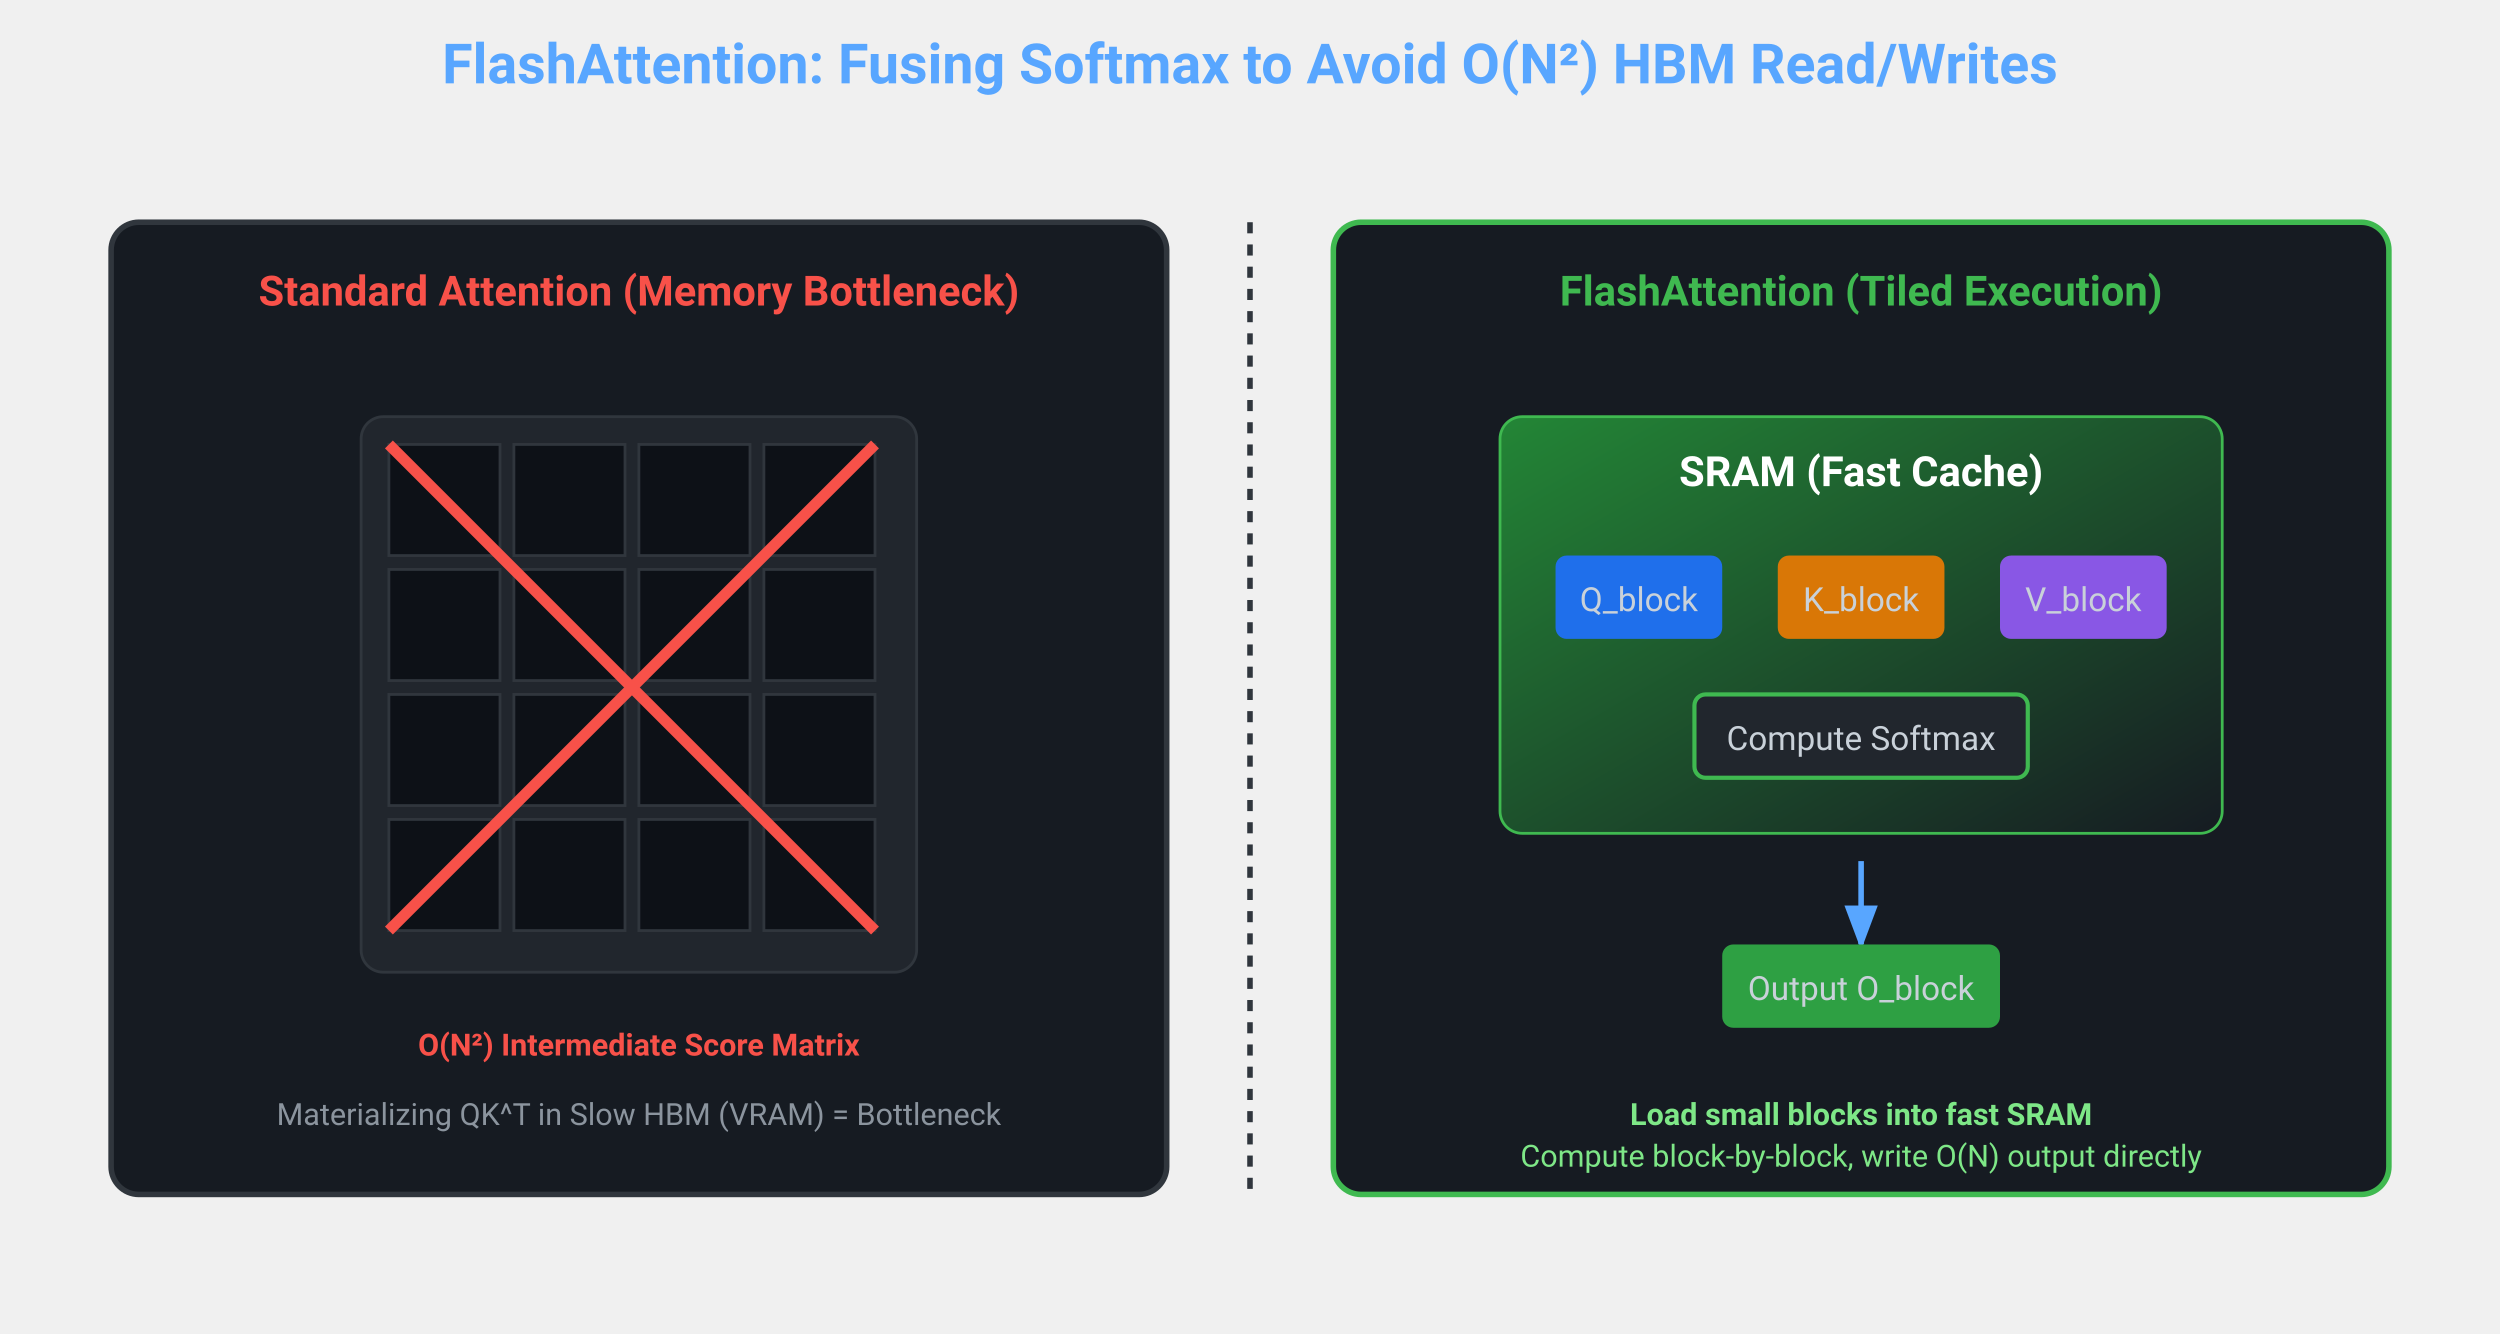
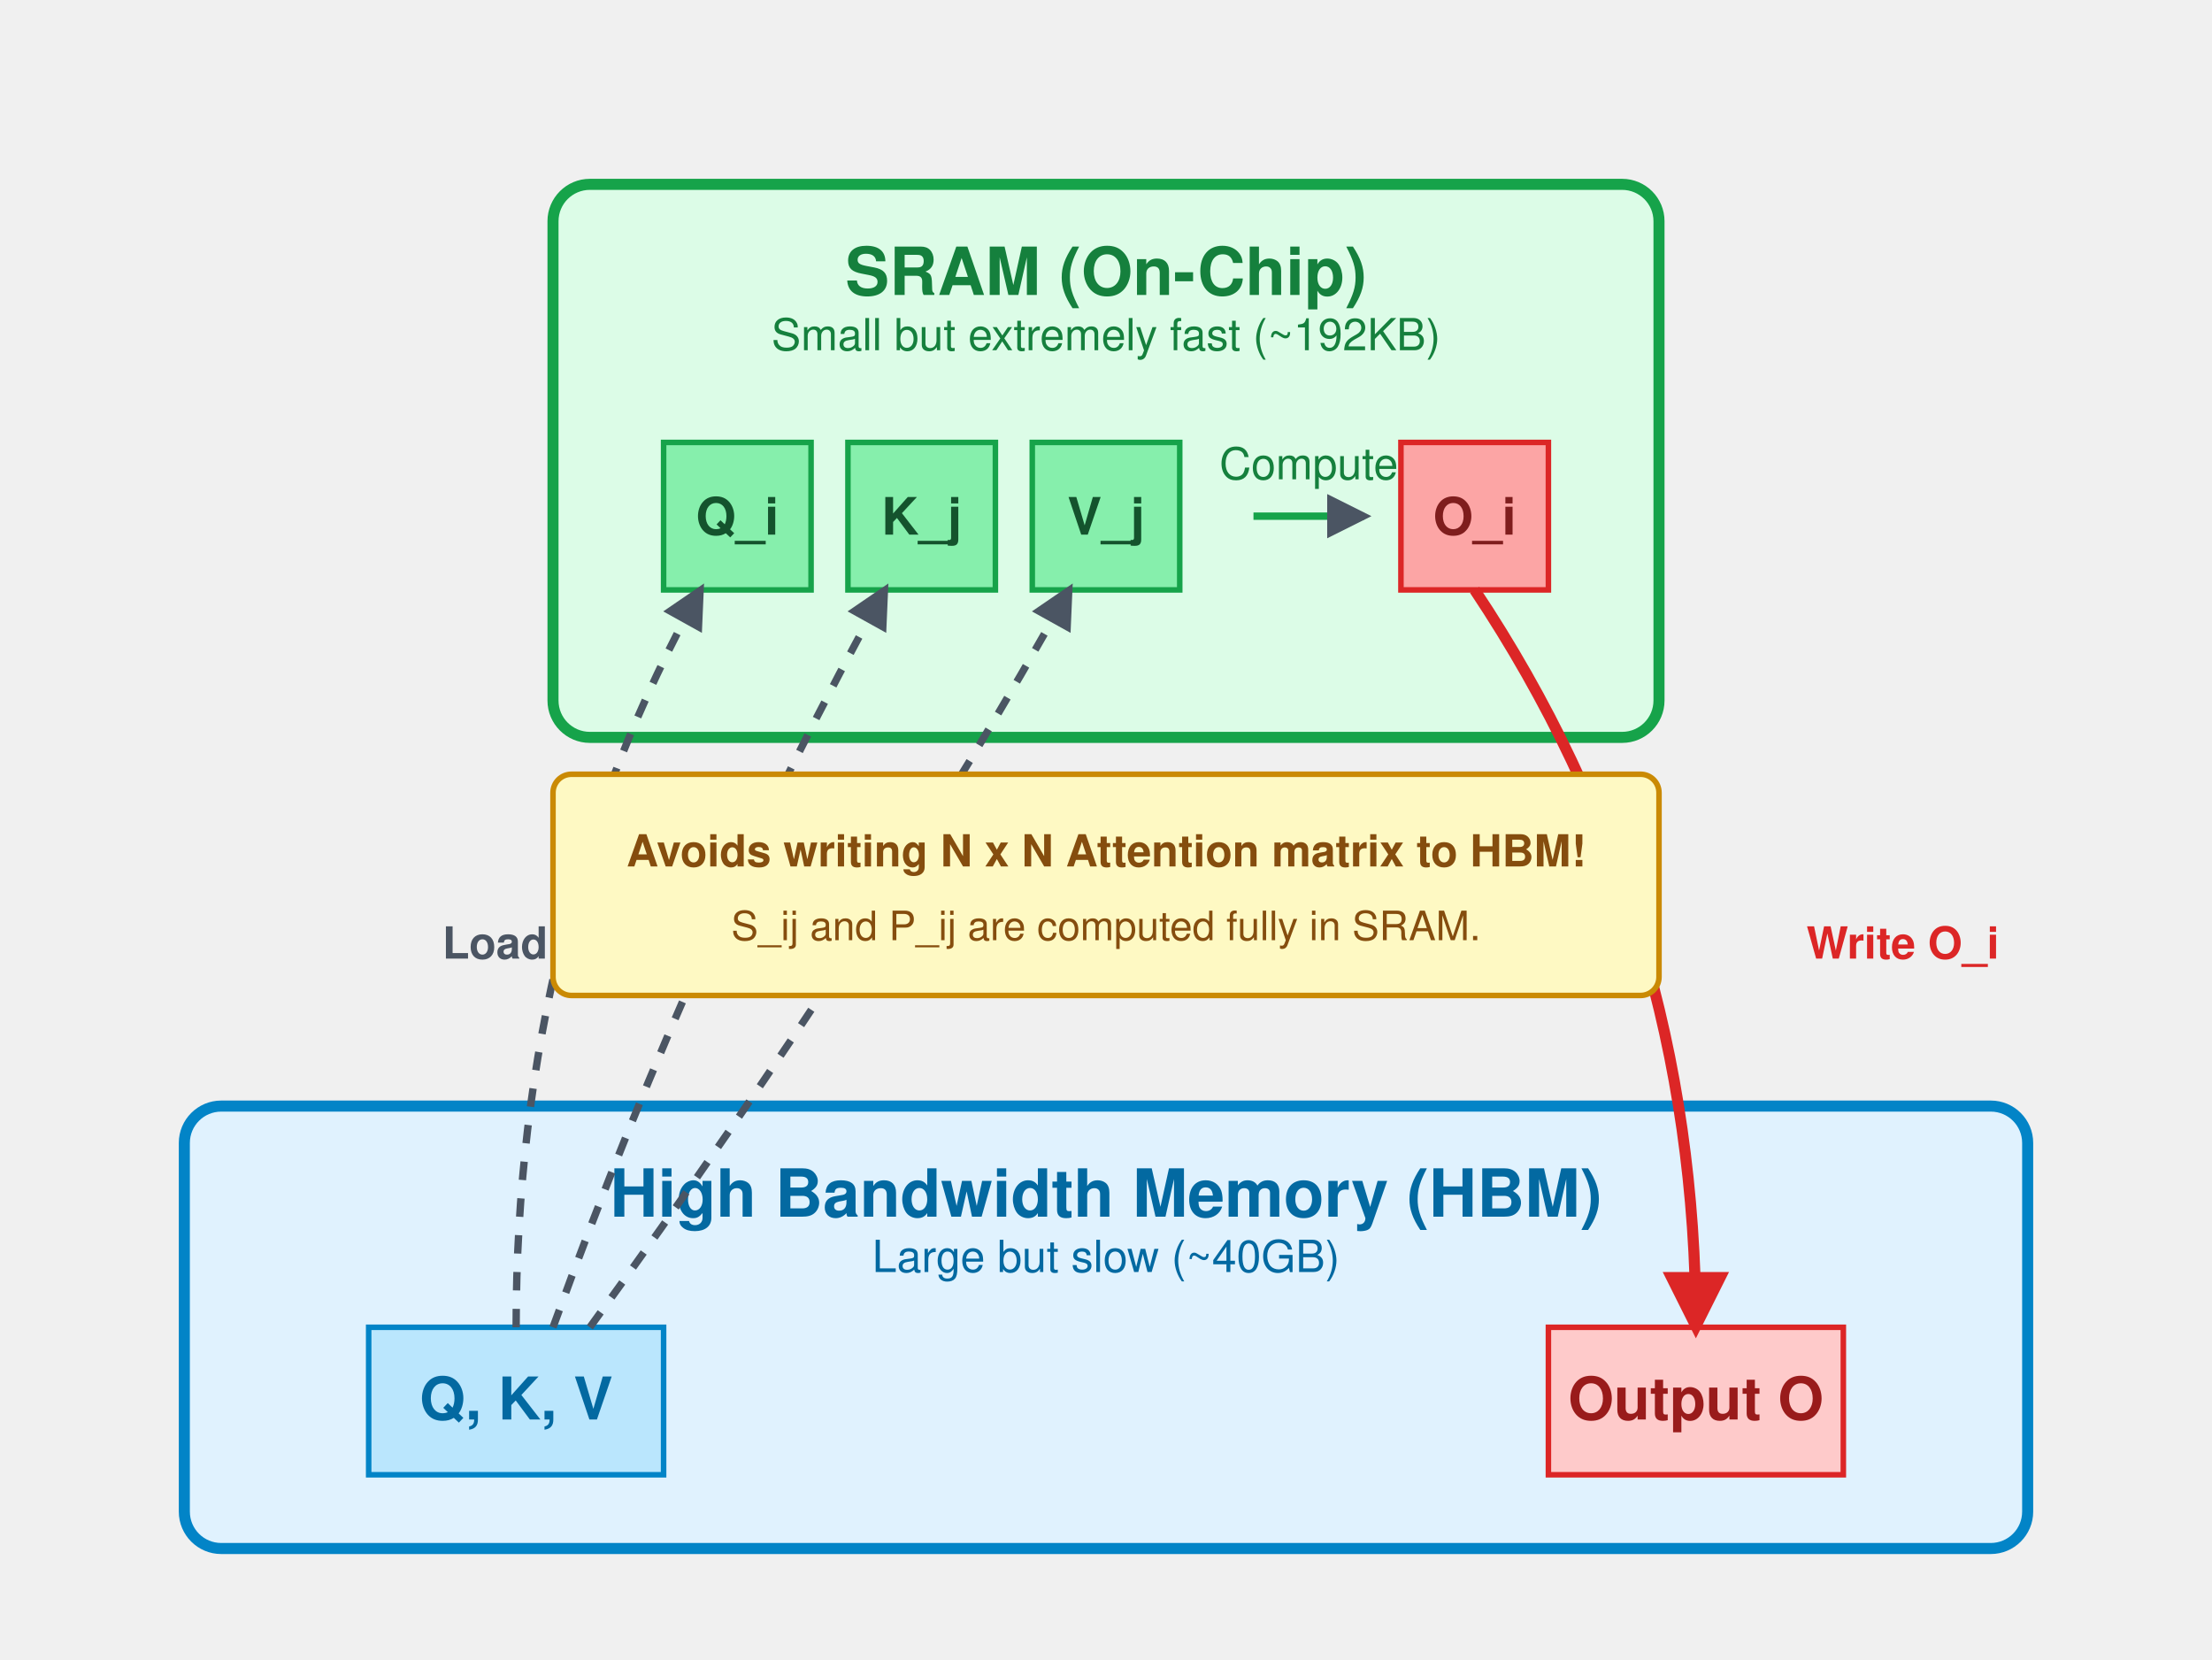
- <svg xmlns="http://www.w3.org/2000/svg" viewBox="0 0 900 480" width="100%" height="100%" style="background-color: #0d1117; font-family: -apple-system, BlinkMacSystemFont, 'Segoe UI', Roboto, Helvetica, Arial, sans-serif;">
-   <style>
-     .title { font-size: 20px; font-weight: bold; fill: #58a6ff; text-anchor: middle; }
-     .box-title { font-size: 15px; font-weight: bold; fill: #ffffff; text-anchor: middle; }
-     .box-text { font-size: 12px; fill: #c9d1d9; text-anchor: middle; }
-     .sub-text { font-size: 11px; fill: #8b949e; text-anchor: middle; }
-     .arrow { stroke: #58a6ff; stroke-width: 2; marker-end: url(#arrowhead); }
-     .cross { stroke: #f85149; stroke-width: 4; }
-   </style>
+ <svg xmlns="http://www.w3.org/2000/svg" viewBox="0 0 600 450" width="600" height="450" style="background-color: white; font-family: 'Helvetica Neue', Helvetica, Arial, sans-serif;">
  <defs>
-     <marker id="arrowhead" markerWidth="8" markerHeight="6" refX="7" refY="3" orient="auto">
-       <polygon points="0 0, 8 3, 0 6" fill="#58a6ff" />
+     <marker id="arrow" markerWidth="6" markerHeight="6" refX="5" refY="3" orient="auto">
+       <path d="M0,0 L6,3 L0,6 Z" fill="#4B5563" />
    </marker>
-     <linearGradient id="grad-sram" x1="0%" y1="0%" x2="100%" y2="100%">
-       <stop offset="0%" stop-color="#238636" />
-       <stop offset="100%" stop-color="#161b22" />
-     </linearGradient>
+     <marker id="arrow_out" markerWidth="6" markerHeight="6" refX="5" refY="3" orient="auto">
+       <path d="M0,0 L6,3 L0,6 Z" fill="#DC2626" />
+     </marker>
  </defs>
-   <text x="450" y="30" class="title">FlashAttention: Fusing Softmax to Avoid O(N²) HBM Read/Writes</text>
-   <rect x="40" y="80" width="380" height="350" rx="10" fill="#161b22" stroke="#30363d" stroke-width="2" />
-   <text x="230" y="110" class="box-title" style="fill:#f85149;">Standard Attention (Memory Bottleneck)</text>
-   <rect x="130" y="150" width="200" height="200" rx="8" fill="#21262d" stroke="#30363d" />
-   <g transform="translate(140, 160)">
-     <rect x="0" y="0" width="40" height="40" fill="#0d1117" stroke="#30363d" />
-     <rect x="45" y="0" width="40" height="40" fill="#0d1117" stroke="#30363d" />
-     <rect x="90" y="0" width="40" height="40" fill="#0d1117" stroke="#30363d" />
-     <rect x="135" y="0" width="40" height="40" fill="#0d1117" stroke="#30363d" />
-     <rect x="0" y="45" width="40" height="40" fill="#0d1117" stroke="#30363d" />
-     <rect x="45" y="45" width="40" height="40" fill="#0d1117" stroke="#30363d" />
-     <rect x="90" y="45" width="40" height="40" fill="#0d1117" stroke="#30363d" />
-     <rect x="135" y="45" width="40" height="40" fill="#0d1117" stroke="#30363d" />
-     <rect x="0" y="90" width="40" height="40" fill="#0d1117" stroke="#30363d" />
-     <rect x="45" y="90" width="40" height="40" fill="#0d1117" stroke="#30363d" />
-     <rect x="90" y="90" width="40" height="40" fill="#0d1117" stroke="#30363d" />
-     <rect x="135" y="90" width="40" height="40" fill="#0d1117" stroke="#30363d" />
-     <rect x="0" y="135" width="40" height="40" fill="#0d1117" stroke="#30363d" />
-     <rect x="45" y="135" width="40" height="40" fill="#0d1117" stroke="#30363d" />
-     <rect x="90" y="135" width="40" height="40" fill="#0d1117" stroke="#30363d" />
-     <rect x="135" y="135" width="40" height="40" fill="#0d1117" stroke="#30363d" />
-     <line x1="0" y1="0" x2="175" y2="175" class="cross" />
-     <line x1="175" y1="0" x2="0" y2="175" class="cross" />
+   <rect x="50" y="300" width="500" height="120" rx="10" fill="#E0F2FE" stroke="#0284C7" stroke-width="3" />
+   <text x="300" y="330" font-size="18" font-weight="bold" fill="#0369A1" text-anchor="middle">High Bandwidth Memory (HBM)</text>
+   <text x="300" y="345" font-size="12" fill="#0369A1" text-anchor="middle">Large but slow (~40GB)</text>
+   <g transform="translate(100, 360)">
+     <rect x="0" y="0" width="80" height="40" fill="#BAE6FD" stroke="#0284C7" stroke-width="1.5" />
+     <text x="40" y="25" font-size="16" font-weight="bold" fill="#0369A1" text-anchor="middle">Q, K, V</text>
+     <rect x="320" y="0" width="80" height="40" fill="#FECACA" stroke="#DC2626" stroke-width="1.5" />
+     <text x="360" y="25" font-size="16" font-weight="bold" fill="#991B1B" text-anchor="middle">Output O</text>
  </g>
-   <text x="230" y="380" class="sub-text" style="fill:#f85149; font-weight:bold;">O(N²) Intermediate Score Matrix</text>
-   <text x="230" y="405" class="sub-text">Materializing QK^T in Slow HBM (VRAM) = Bottleneck</text>
-   <line x1="450" y1="80" x2="450" y2="430" stroke="#30363d" stroke-width="2" stroke-dasharray="4,4" />
-   <rect x="480" y="80" width="380" height="350" rx="10" fill="#161b22" stroke="#3fb950" stroke-width="2" />
-   <text x="670" y="110" class="box-title" style="fill:#3fb950;">FlashAttention (Tiled Execution)</text>
-   <g transform="translate(540, 160)">
-     <rect x="0" y="-10" width="260" height="150" rx="8" fill="url(#grad-sram)" stroke="#3fb950" />
-     <text x="130" y="15" class="box-title">SRAM (Fast Cache)</text>
-     <rect x="20" y="40" width="60" height="30" fill="#1f6feb" rx="4" />
-     <text x="50" y="60" class="box-text">Q_block</text>
-     <rect x="100" y="40" width="60" height="30" fill="#d97706" rx="4" />
-     <text x="130" y="60" class="box-text">K_block</text>
-     <rect x="180" y="40" width="60" height="30" fill="#8957e5" rx="4" />
-     <text x="210" y="60" class="box-text">V_block</text>
-     <rect x="70" y="90" width="120" height="30" fill="#21262d" rx="4" stroke="#3fb950" stroke-width="1.5" />
-     <text x="130" y="110" class="box-text">Compute Softmax</text>
+   <rect x="150" y="50" width="300" height="150" rx="10" fill="#DCFCE7" stroke="#16A34A" stroke-width="3" />
+   <text x="300" y="80" font-size="18" font-weight="bold" fill="#15803D" text-anchor="middle">SRAM (On-Chip)</text>
+   <text x="300" y="95" font-size="12" fill="#15803D" text-anchor="middle">Small but extremely fast (~192KB)</text>
+   <g transform="translate(180, 120)">
+     <rect x="0" y="0" width="40" height="40" fill="#86EFAC" stroke="#16A34A" stroke-width="1.5" />
+     <text x="20" y="25" font-size="14" font-weight="bold" fill="#14532D" text-anchor="middle">Q_i</text>
+     <rect x="50" y="0" width="40" height="40" fill="#86EFAC" stroke="#16A34A" stroke-width="1.5" />
+     <text x="70" y="25" font-size="14" font-weight="bold" fill="#14532D" text-anchor="middle">K_j</text>
+     <rect x="100" y="0" width="40" height="40" fill="#86EFAC" stroke="#16A34A" stroke-width="1.5" />
+     <text x="120" y="25" font-size="14" font-weight="bold" fill="#14532D" text-anchor="middle">V_j</text>
+     <path d="M 160 20 L 190 20" fill="none" stroke="#16A34A" stroke-width="2" marker-end="url(#arrow)" />
+     <text x="175" y="10" font-size="12" fill="#15803D" text-anchor="middle">Compute</text>
+     <rect x="200" y="0" width="40" height="40" fill="#FCA5A5" stroke="#DC2626" stroke-width="1.5" />
+     <text x="220" y="25" font-size="14" font-weight="bold" fill="#7F1D1D" text-anchor="middle">O_i</text>
  </g>
-   <line x1="670" y1="310" x2="670" y2="340" class="arrow" />
-   <rect x="620" y="340" width="100" height="30" fill="#2ea043" rx="4" />
-   <text x="670" y="360" class="box-text">Output O_block</text>
-   <text x="670" y="405" class="sub-text" style="fill:#7ee787; font-weight:bold;">Load small blocks into fast SRAM</text>
-   <text x="670" y="420" class="sub-text" style="fill:#7ee787;">Compute block-by-block, write O(N) output directly</text>
+   <path d="M 140 360 Q 140 250 190 160" fill="none" stroke="#4B5563" stroke-width="2" stroke-dasharray="5,5" marker-end="url(#arrow)" />
+   <text x="120" y="260" font-size="12" fill="#4B5563" font-weight="bold">Load blocks</text>
+   <path d="M 150 360 Q 190 250 240 160" fill="none" stroke="#4B5563" stroke-width="2" stroke-dasharray="5,5" marker-end="url(#arrow)" />
+   <path d="M 160 360 Q 240 250 290 160" fill="none" stroke="#4B5563" stroke-width="2" stroke-dasharray="5,5" marker-end="url(#arrow)" />
+   <path d="M 400 160 Q 460 250 460 360" fill="none" stroke="#DC2626" stroke-width="3" marker-end="url(#arrow_out)" />
+   <text x="490" y="260" font-size="12" fill="#DC2626" font-weight="bold">Write O_i</text>
+   <rect x="150" y="210" width="300" height="60" rx="5" fill="#FEF9C3" stroke="#CA8A04" stroke-width="1.5" />
+   <text x="300" y="235" font-size="12" font-weight="bold" fill="#854D0E" text-anchor="middle">Avoids writing N x N Attention matrix to HBM!</text>
+   <text x="300" y="255" font-size="11" fill="#854D0E" text-anchor="middle">S_ij and P_ij are computed fully in SRAM.</text>
</svg>
